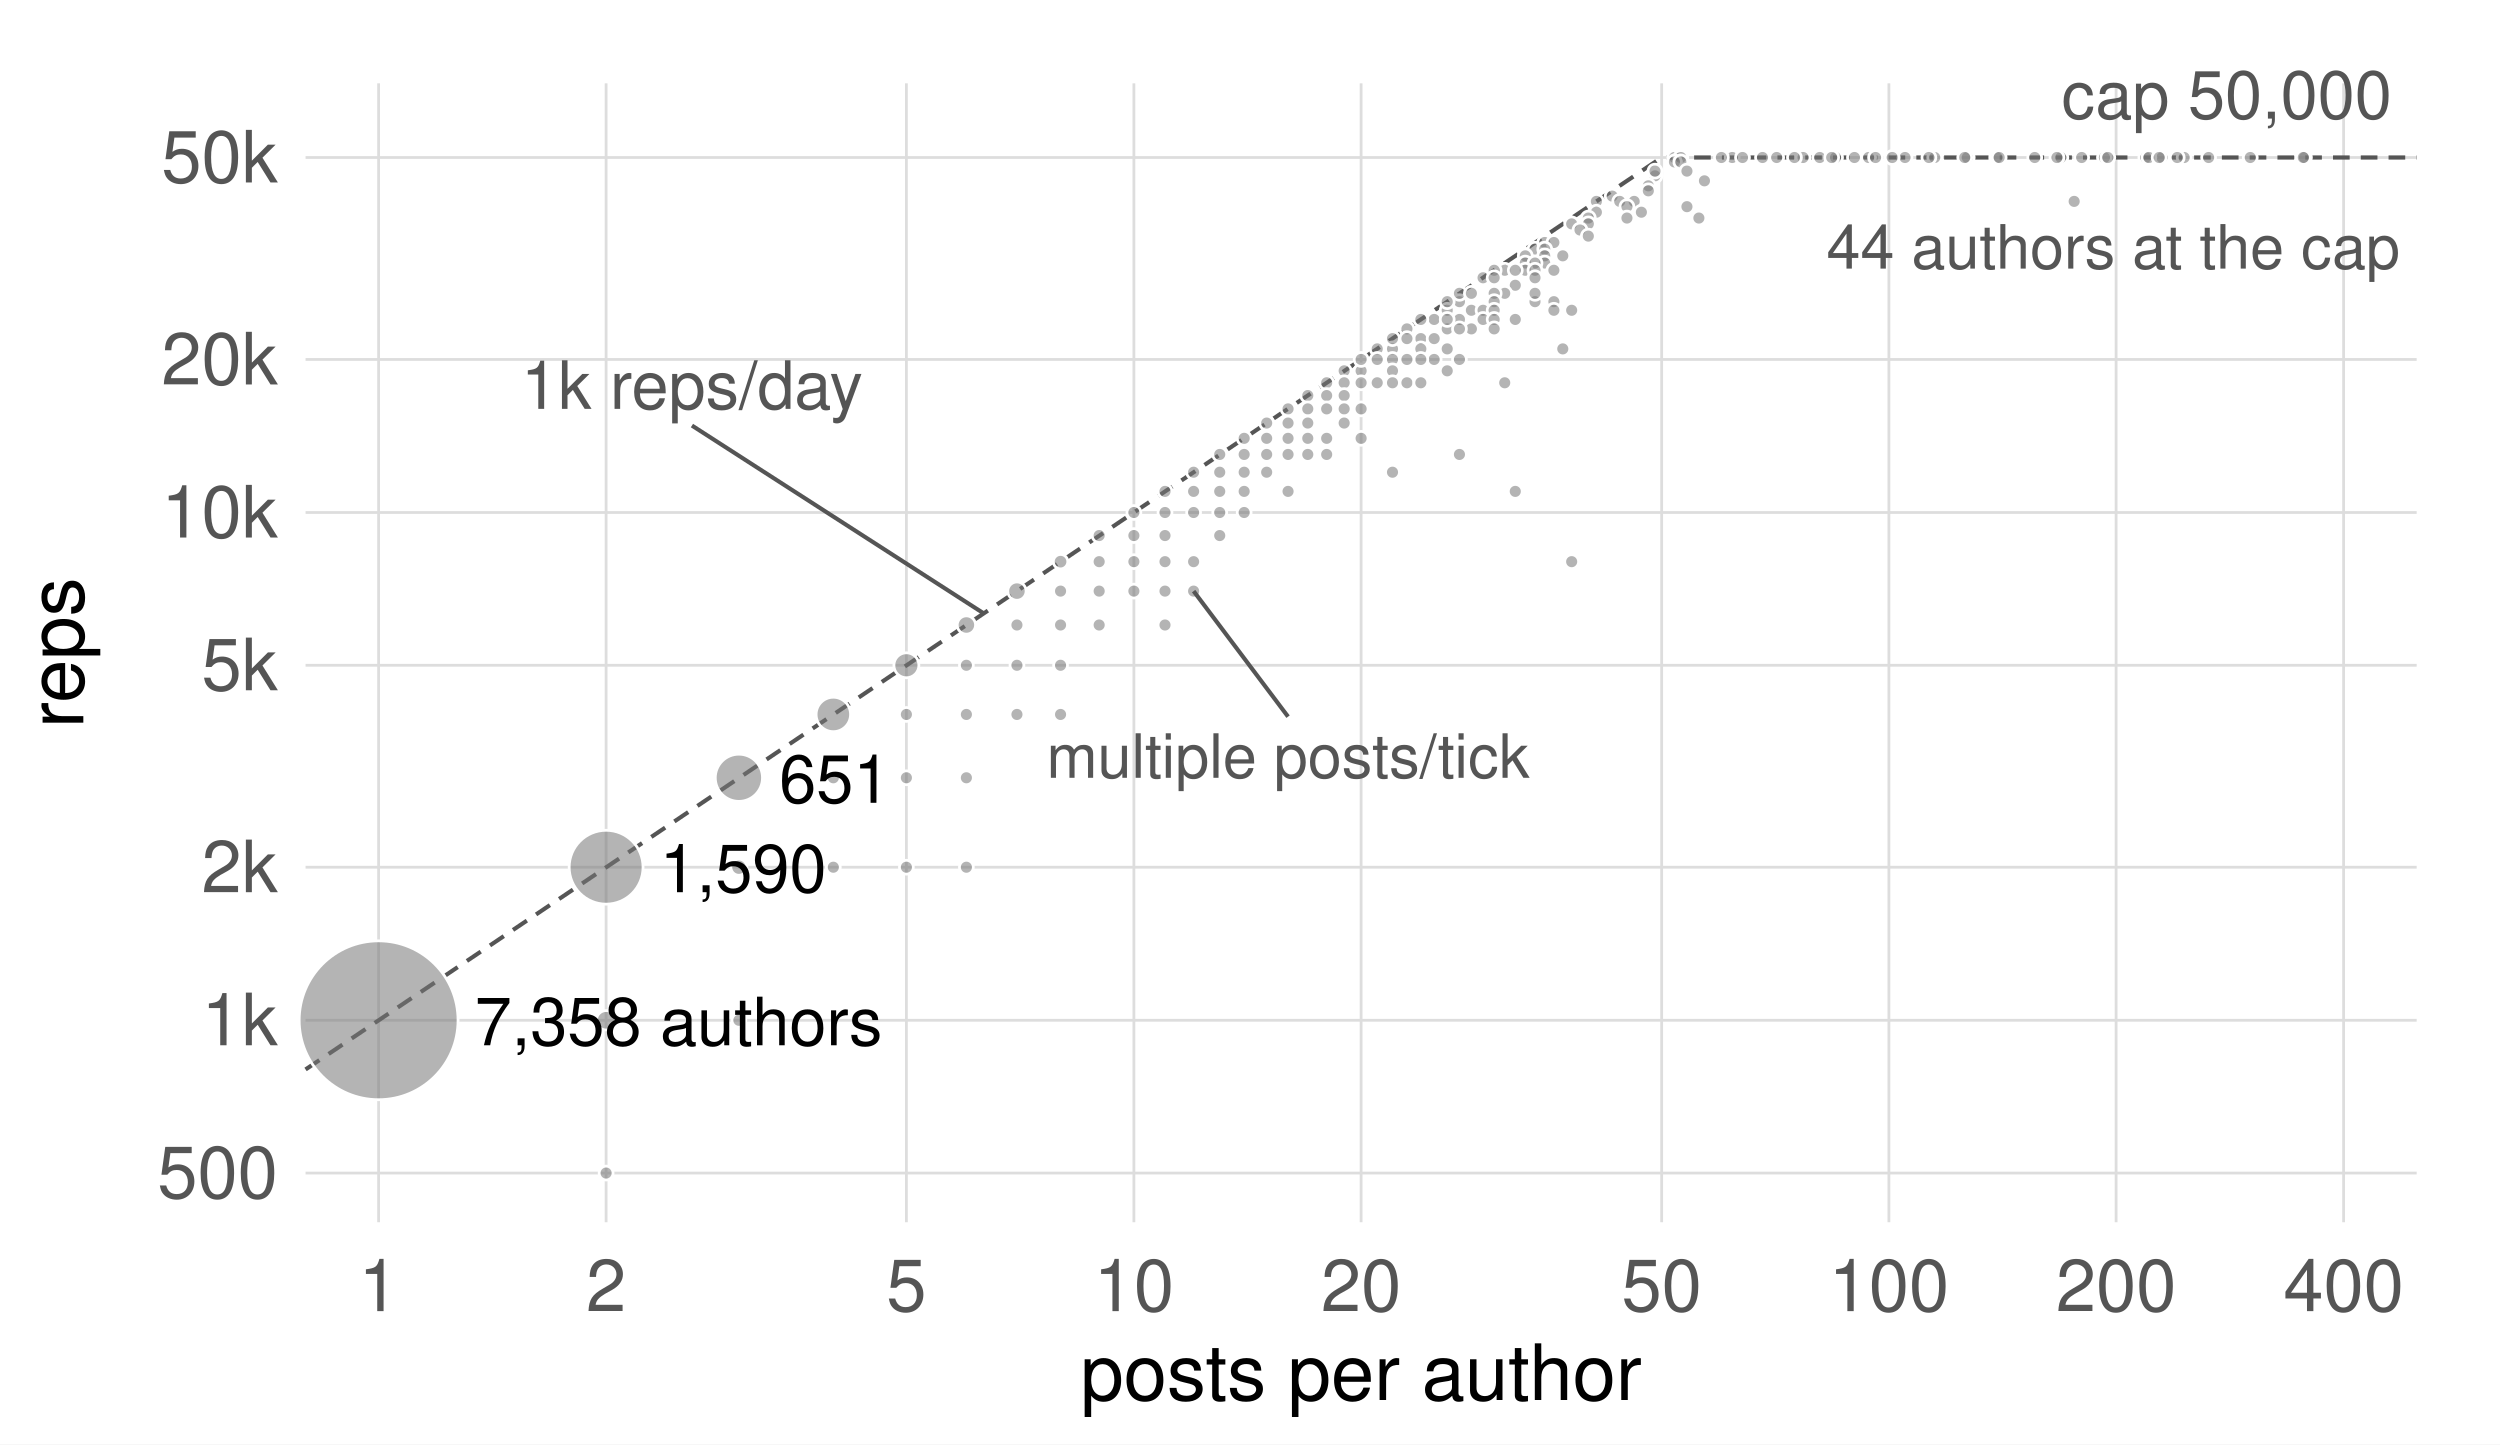
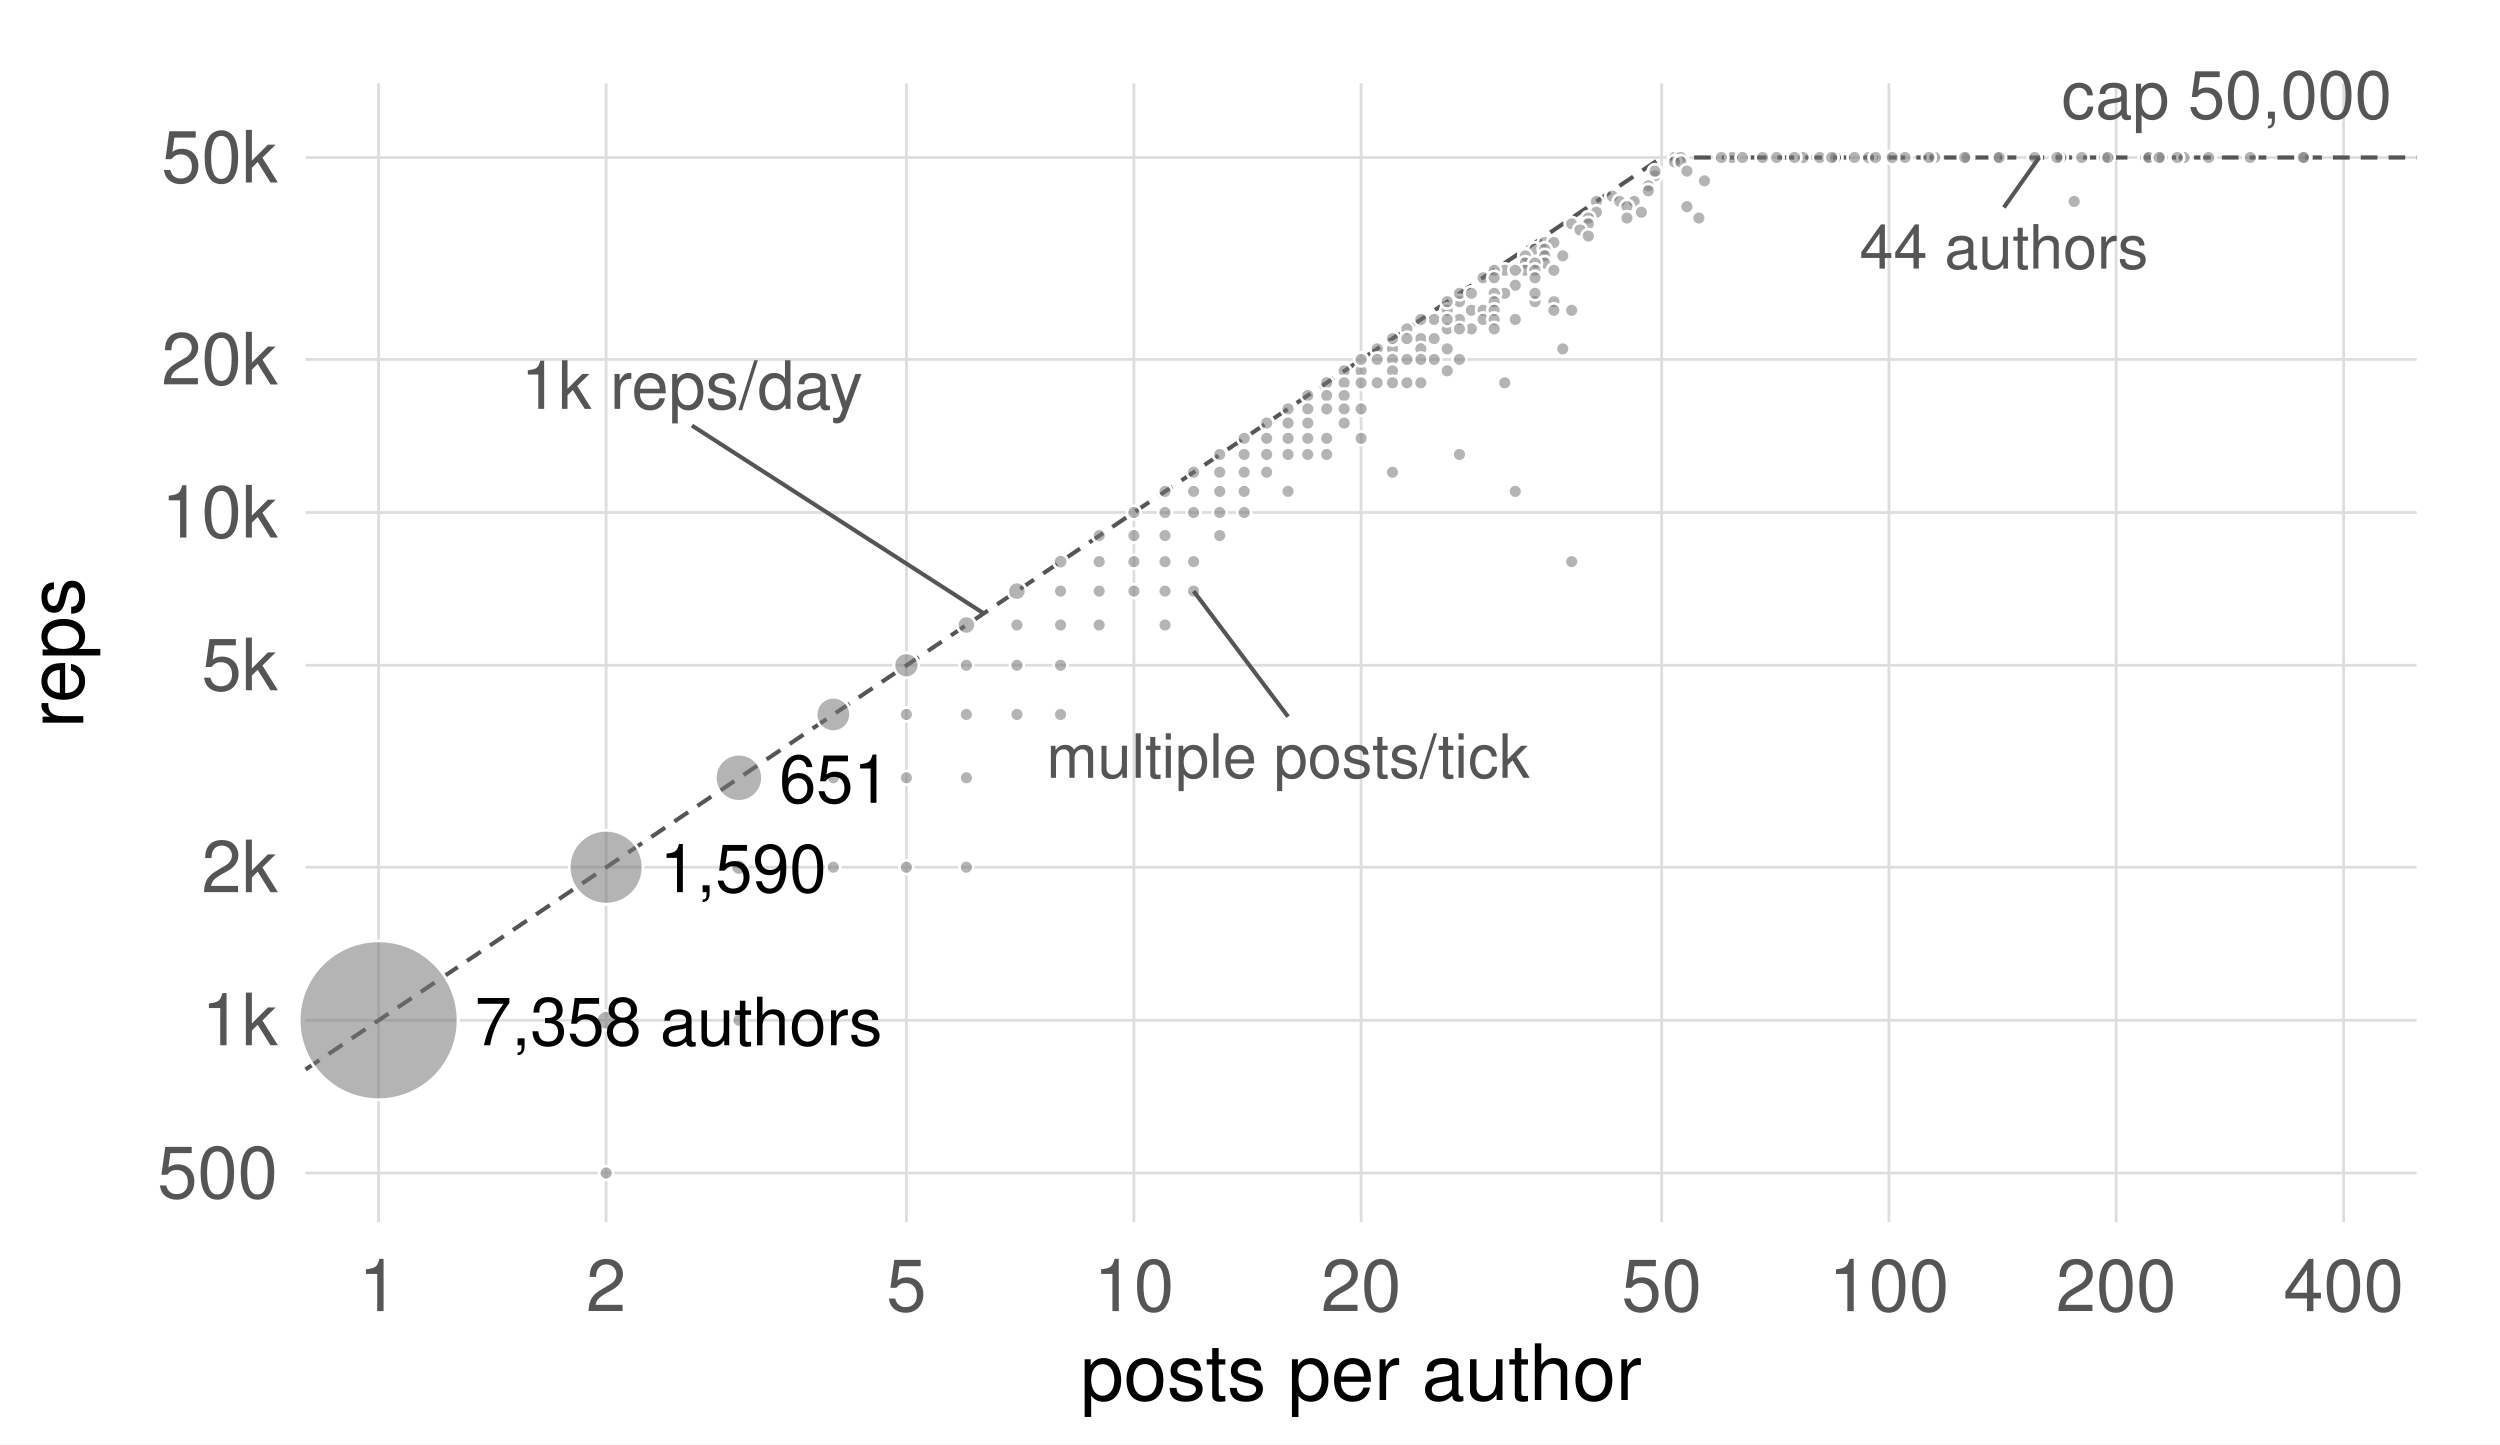
<svg xmlns="http://www.w3.org/2000/svg" width="900" height="520" viewBox="0 0 900 520">
  <rect width="900" height="520" fill="#ffffff" />
  <line x1="110" x2="870" y1="422.3" y2="422.3" stroke="#dddddd" />
  <text x="100.0" y="431.3" font-family="Helvetica, Arial, sans-serif" font-size="26" text-anchor="end" fill="#555555">500</text>
  <line x1="110" x2="870" y1="367.3" y2="367.3" stroke="#dddddd" />
  <text x="100.0" y="376.3" font-family="Helvetica, Arial, sans-serif" font-size="26" text-anchor="end" fill="#555555">1k</text>
  <line x1="110" x2="870" y1="312.2" y2="312.2" stroke="#dddddd" />
  <text x="100.0" y="321.2" font-family="Helvetica, Arial, sans-serif" font-size="26" text-anchor="end" fill="#555555">2k</text>
  <line x1="110" x2="870" y1="239.5" y2="239.5" stroke="#dddddd" />
  <text x="100.0" y="248.5" font-family="Helvetica, Arial, sans-serif" font-size="26" text-anchor="end" fill="#555555">5k</text>
  <line x1="110" x2="870" y1="184.5" y2="184.5" stroke="#dddddd" />
  <text x="100.0" y="193.5" font-family="Helvetica, Arial, sans-serif" font-size="26" text-anchor="end" fill="#555555">10k</text>
  <line x1="110" x2="870" y1="129.4" y2="129.4" stroke="#dddddd" />
  <text x="100.0" y="138.4" font-family="Helvetica, Arial, sans-serif" font-size="26" text-anchor="end" fill="#555555">20k</text>
  <line x1="110" x2="870" y1="56.7" y2="56.7" stroke="#dddddd" />
  <text x="100.0" y="65.7" font-family="Helvetica, Arial, sans-serif" font-size="26" text-anchor="end" fill="#555555">50k</text>
  <line y1="30" y2="440" x1="136.3" x2="136.3" stroke="#dddddd" />
  <text x="136.3" y="472.0" font-family="Helvetica, Arial, sans-serif" font-size="26" text-anchor="middle" fill="#555555">1</text>
  <line y1="30" y2="440" x1="218.2" x2="218.2" stroke="#dddddd" />
  <text x="218.2" y="472.0" font-family="Helvetica, Arial, sans-serif" font-size="26" text-anchor="middle" fill="#555555">2</text>
  <line y1="30" y2="440" x1="326.3" x2="326.3" stroke="#dddddd" />
  <text x="326.3" y="472.0" font-family="Helvetica, Arial, sans-serif" font-size="26" text-anchor="middle" fill="#555555">5</text>
  <line y1="30" y2="440" x1="408.2" x2="408.2" stroke="#dddddd" />
  <text x="408.2" y="472.0" font-family="Helvetica, Arial, sans-serif" font-size="26" text-anchor="middle" fill="#555555">10</text>
  <line y1="30" y2="440" x1="490.0" x2="490.0" stroke="#dddddd" />
  <text x="490.0" y="472.0" font-family="Helvetica, Arial, sans-serif" font-size="26" text-anchor="middle" fill="#555555">20</text>
  <line y1="30" y2="440" x1="598.2" x2="598.2" stroke="#dddddd" />
  <text x="598.2" y="472.0" font-family="Helvetica, Arial, sans-serif" font-size="26" text-anchor="middle" fill="#555555">50</text>
  <line y1="30" y2="440" x1="680.0" x2="680.0" stroke="#dddddd" />
  <text x="680.0" y="472.0" font-family="Helvetica, Arial, sans-serif" font-size="26" text-anchor="middle" fill="#555555">100</text>
  <line y1="30" y2="440" x1="761.8" x2="761.8" stroke="#dddddd" />
  <text x="761.8" y="472.0" font-family="Helvetica, Arial, sans-serif" font-size="26" text-anchor="middle" fill="#555555">200</text>
  <line y1="30" y2="440" x1="843.7" x2="843.7" stroke="#dddddd" />
  <text x="843.7" y="472.0" font-family="Helvetica, Arial, sans-serif" font-size="26" text-anchor="middle" fill="#555555">400</text>
  <text x="490.0" y="504.0" font-family="Helvetica, Arial, sans-serif" font-size="28" text-anchor="middle" fill="#000000">posts per author</text>
  <text x="30.0" y="235.0" font-family="Helvetica, Arial, sans-serif" font-size="28" text-anchor="middle" fill="#000000" transform="rotate(-90 30 235.0)">reps</text>
  <polyline fill="none" stroke="#555555" stroke-width="1.5" stroke-dasharray="6 4" points="110.0,385.0 598.2,56.7 870.0,56.7" />
  <text x="249.1" y="147.2" font-family="Helvetica, Arial, sans-serif" font-size="24" text-anchor="middle" fill="#555555">1k reps/day</text>
  <text x="801.6" y="42.7" font-family="Helvetica, Arial, sans-serif" font-size="24" text-anchor="middle" fill="#555555">cap 50,000</text>
  <circle cx="136.3" cy="367.3" r="28.6" fill="#777777" fill-opacity="0.55" stroke="#ffffff" stroke-width="1" />
  <circle cx="218.2" cy="312.2" r="13.3" fill="#777777" fill-opacity="0.55" stroke="#ffffff" stroke-width="1" />
  <circle cx="266.0" cy="280.0" r="8.5" fill="#777777" fill-opacity="0.55" stroke="#ffffff" stroke-width="1" />
  <circle cx="300.0" cy="257.2" r="6.2" fill="#777777" fill-opacity="0.55" stroke="#ffffff" stroke-width="1" />
  <circle cx="326.3" cy="239.5" r="4.5" fill="#777777" fill-opacity="0.55" stroke="#ffffff" stroke-width="1" />
  <circle cx="218.2" cy="367.3" r="3.5" fill="#777777" fill-opacity="0.55" stroke="#ffffff" stroke-width="1" />
  <circle cx="366.1" cy="212.8" r="3.3" fill="#777777" fill-opacity="0.55" stroke="#ffffff" stroke-width="1" />
  <circle cx="347.9" cy="225.0" r="3.3" fill="#777777" fill-opacity="0.55" stroke="#ffffff" stroke-width="1" />
  <circle cx="266.0" cy="312.2" r="2.9" fill="#777777" fill-opacity="0.55" stroke="#ffffff" stroke-width="1" />
  <circle cx="381.8" cy="202.2" r="2.6" fill="#777777" fill-opacity="0.55" stroke="#ffffff" stroke-width="1" />
  <circle cx="395.7" cy="192.8" r="2.5" fill="#777777" fill-opacity="0.55" stroke="#ffffff" stroke-width="1" />
  <circle cx="347.9" cy="239.5" r="2.5" fill="#777777" fill-opacity="0.55" stroke="#ffffff" stroke-width="1" />
  <circle cx="300.0" cy="280.0" r="2.5" fill="#777777" fill-opacity="0.55" stroke="#ffffff" stroke-width="1" />
  <circle cx="326.3" cy="257.2" r="2.5" fill="#777777" fill-opacity="0.55" stroke="#ffffff" stroke-width="1" />
  <circle cx="419.4" cy="176.9" r="2.5" fill="#777777" fill-opacity="0.55" stroke="#ffffff" stroke-width="1" />
  <circle cx="408.2" cy="184.5" r="2.5" fill="#777777" fill-opacity="0.55" stroke="#ffffff" stroke-width="1" />
  <circle cx="366.1" cy="225.0" r="2.5" fill="#777777" fill-opacity="0.55" stroke="#ffffff" stroke-width="1" />
  <circle cx="381.8" cy="212.8" r="2.5" fill="#777777" fill-opacity="0.55" stroke="#ffffff" stroke-width="1" />
  <circle cx="395.7" cy="202.2" r="2.5" fill="#777777" fill-opacity="0.55" stroke="#ffffff" stroke-width="1" />
  <circle cx="447.9" cy="157.8" r="2.5" fill="#777777" fill-opacity="0.55" stroke="#ffffff" stroke-width="1" />
  <circle cx="439.1" cy="163.6" r="2.5" fill="#777777" fill-opacity="0.55" stroke="#ffffff" stroke-width="1" />
  <circle cx="429.7" cy="170.0" r="2.5" fill="#777777" fill-opacity="0.55" stroke="#ffffff" stroke-width="1" />
  <circle cx="408.2" cy="192.8" r="2.5" fill="#777777" fill-opacity="0.55" stroke="#ffffff" stroke-width="1" />
  <circle cx="463.7" cy="147.2" r="2.5" fill="#777777" fill-opacity="0.55" stroke="#ffffff" stroke-width="1" />
  <circle cx="456.0" cy="152.3" r="2.5" fill="#777777" fill-opacity="0.55" stroke="#ffffff" stroke-width="1" />
  <circle cx="470.8" cy="142.4" r="2.5" fill="#777777" fill-opacity="0.55" stroke="#ffffff" stroke-width="1" />
  <circle cx="483.9" cy="133.5" r="2.5" fill="#777777" fill-opacity="0.55" stroke="#ffffff" stroke-width="1" />
  <circle cx="456.0" cy="157.8" r="2.5" fill="#777777" fill-opacity="0.55" stroke="#ffffff" stroke-width="1" />
  <circle cx="447.9" cy="163.6" r="2.5" fill="#777777" fill-opacity="0.55" stroke="#ffffff" stroke-width="1" />
  <circle cx="429.7" cy="176.9" r="2.5" fill="#777777" fill-opacity="0.55" stroke="#ffffff" stroke-width="1" />
  <circle cx="419.4" cy="184.5" r="2.5" fill="#777777" fill-opacity="0.55" stroke="#ffffff" stroke-width="1" />
  <circle cx="381.8" cy="225.0" r="2.5" fill="#777777" fill-opacity="0.55" stroke="#ffffff" stroke-width="1" />
  <circle cx="347.9" cy="257.2" r="2.5" fill="#777777" fill-opacity="0.55" stroke="#ffffff" stroke-width="1" />
  <circle cx="300.0" cy="312.2" r="2.5" fill="#777777" fill-opacity="0.55" stroke="#ffffff" stroke-width="1" />
  <circle cx="463.7" cy="152.3" r="2.5" fill="#777777" fill-opacity="0.55" stroke="#ffffff" stroke-width="1" />
  <circle cx="447.9" cy="170.0" r="2.5" fill="#777777" fill-opacity="0.55" stroke="#ffffff" stroke-width="1" />
  <circle cx="408.2" cy="202.2" r="2.5" fill="#777777" fill-opacity="0.55" stroke="#ffffff" stroke-width="1" />
  <circle cx="326.3" cy="280.0" r="2.5" fill="#777777" fill-opacity="0.55" stroke="#ffffff" stroke-width="1" />
  <circle cx="495.8" cy="125.6" r="2.5" fill="#777777" fill-opacity="0.55" stroke="#ffffff" stroke-width="1" />
  <circle cx="470.8" cy="147.2" r="2.5" fill="#777777" fill-opacity="0.55" stroke="#ffffff" stroke-width="1" />
  <circle cx="439.1" cy="176.9" r="2.5" fill="#777777" fill-opacity="0.55" stroke="#ffffff" stroke-width="1" />
  <circle cx="366.1" cy="239.5" r="2.5" fill="#777777" fill-opacity="0.55" stroke="#ffffff" stroke-width="1" />
  <circle cx="521.0" cy="111.7" r="2.5" fill="#777777" fill-opacity="0.55" stroke="#ffffff" stroke-width="1" />
  <circle cx="490.0" cy="133.5" r="2.5" fill="#777777" fill-opacity="0.55" stroke="#ffffff" stroke-width="1" />
  <circle cx="477.6" cy="137.8" r="2.5" fill="#777777" fill-opacity="0.55" stroke="#ffffff" stroke-width="1" />
  <circle cx="439.1" cy="170.0" r="2.5" fill="#777777" fill-opacity="0.55" stroke="#ffffff" stroke-width="1" />
  <circle cx="429.7" cy="184.5" r="2.5" fill="#777777" fill-opacity="0.55" stroke="#ffffff" stroke-width="1" />
  <circle cx="516.3" cy="115.0" r="2.5" fill="#777777" fill-opacity="0.55" stroke="#ffffff" stroke-width="1" />
  <circle cx="490.0" cy="129.4" r="2.5" fill="#777777" fill-opacity="0.55" stroke="#ffffff" stroke-width="1" />
  <circle cx="477.6" cy="142.4" r="2.5" fill="#777777" fill-opacity="0.55" stroke="#ffffff" stroke-width="1" />
  <circle cx="456.0" cy="163.6" r="2.5" fill="#777777" fill-opacity="0.55" stroke="#ffffff" stroke-width="1" />
  <circle cx="447.9" cy="176.9" r="2.5" fill="#777777" fill-opacity="0.55" stroke="#ffffff" stroke-width="1" />
  <circle cx="419.4" cy="192.8" r="2.5" fill="#777777" fill-opacity="0.55" stroke="#ffffff" stroke-width="1" />
  <circle cx="395.7" cy="212.8" r="2.5" fill="#777777" fill-opacity="0.55" stroke="#ffffff" stroke-width="1" />
  <circle cx="649.1" cy="56.7" r="2.5" fill="#777777" fill-opacity="0.55" stroke="#ffffff" stroke-width="1" />
  <circle cx="552.6" cy="89.7" r="2.5" fill="#777777" fill-opacity="0.55" stroke="#ffffff" stroke-width="1" />
  <circle cx="541.7" cy="97.3" r="2.5" fill="#777777" fill-opacity="0.55" stroke="#ffffff" stroke-width="1" />
  <circle cx="533.9" cy="100.0" r="2.5" fill="#777777" fill-opacity="0.55" stroke="#ffffff" stroke-width="1" />
  <circle cx="525.4" cy="108.6" r="2.5" fill="#777777" fill-opacity="0.55" stroke="#ffffff" stroke-width="1" />
  <circle cx="521.0" cy="108.6" r="2.5" fill="#777777" fill-opacity="0.55" stroke="#ffffff" stroke-width="1" />
  <circle cx="529.7" cy="111.7" r="2.5" fill="#777777" fill-opacity="0.55" stroke="#ffffff" stroke-width="1" />
  <circle cx="525.4" cy="115.0" r="2.5" fill="#777777" fill-opacity="0.55" stroke="#ffffff" stroke-width="1" />
  <circle cx="506.5" cy="118.4" r="2.5" fill="#777777" fill-opacity="0.55" stroke="#ffffff" stroke-width="1" />
  <circle cx="511.5" cy="121.9" r="2.5" fill="#777777" fill-opacity="0.55" stroke="#ffffff" stroke-width="1" />
  <circle cx="511.5" cy="125.6" r="2.5" fill="#777777" fill-opacity="0.55" stroke="#ffffff" stroke-width="1" />
  <circle cx="501.3" cy="125.6" r="2.5" fill="#777777" fill-opacity="0.55" stroke="#ffffff" stroke-width="1" />
  <circle cx="501.3" cy="129.4" r="2.5" fill="#777777" fill-opacity="0.55" stroke="#ffffff" stroke-width="1" />
  <circle cx="483.9" cy="137.8" r="2.5" fill="#777777" fill-opacity="0.55" stroke="#ffffff" stroke-width="1" />
  <circle cx="483.9" cy="142.4" r="2.5" fill="#777777" fill-opacity="0.55" stroke="#ffffff" stroke-width="1" />
  <circle cx="477.6" cy="147.2" r="2.5" fill="#777777" fill-opacity="0.55" stroke="#ffffff" stroke-width="1" />
  <circle cx="470.8" cy="152.3" r="2.5" fill="#777777" fill-opacity="0.55" stroke="#ffffff" stroke-width="1" />
  <circle cx="470.8" cy="157.8" r="2.5" fill="#777777" fill-opacity="0.55" stroke="#ffffff" stroke-width="1" />
  <circle cx="456.0" cy="170.0" r="2.5" fill="#777777" fill-opacity="0.55" stroke="#ffffff" stroke-width="1" />
  <circle cx="447.9" cy="184.5" r="2.5" fill="#777777" fill-opacity="0.55" stroke="#ffffff" stroke-width="1" />
  <circle cx="266.0" cy="367.3" r="2.5" fill="#777777" fill-opacity="0.55" stroke="#ffffff" stroke-width="1" />
  <circle cx="623.6" cy="56.7" r="2.5" fill="#777777" fill-opacity="0.55" stroke="#ffffff" stroke-width="1" />
  <circle cx="660.8" cy="56.7" r="2.5" fill="#777777" fill-opacity="0.55" stroke="#ffffff" stroke-width="1" />
  <circle cx="667.6" cy="56.7" r="2.5" fill="#777777" fill-opacity="0.55" stroke="#ffffff" stroke-width="1" />
  <circle cx="595.8" cy="63.3" r="2.5" fill="#777777" fill-opacity="0.55" stroke="#ffffff" stroke-width="1" />
  <circle cx="565.8" cy="80.6" r="2.5" fill="#777777" fill-opacity="0.55" stroke="#ffffff" stroke-width="1" />
  <circle cx="545.5" cy="102.7" r="2.5" fill="#777777" fill-opacity="0.55" stroke="#ffffff" stroke-width="1" />
  <circle cx="525.4" cy="105.6" r="2.5" fill="#777777" fill-opacity="0.55" stroke="#ffffff" stroke-width="1" />
  <circle cx="552.6" cy="108.6" r="2.5" fill="#777777" fill-opacity="0.55" stroke="#ffffff" stroke-width="1" />
  <circle cx="533.9" cy="111.7" r="2.5" fill="#777777" fill-opacity="0.55" stroke="#ffffff" stroke-width="1" />
  <circle cx="521.0" cy="118.4" r="2.5" fill="#777777" fill-opacity="0.55" stroke="#ffffff" stroke-width="1" />
  <circle cx="529.7" cy="118.4" r="2.5" fill="#777777" fill-opacity="0.55" stroke="#ffffff" stroke-width="1" />
  <circle cx="516.3" cy="121.9" r="2.5" fill="#777777" fill-opacity="0.55" stroke="#ffffff" stroke-width="1" />
  <circle cx="495.8" cy="129.4" r="2.5" fill="#777777" fill-opacity="0.55" stroke="#ffffff" stroke-width="1" />
  <circle cx="463.7" cy="157.8" r="2.5" fill="#777777" fill-opacity="0.55" stroke="#ffffff" stroke-width="1" />
  <circle cx="439.1" cy="184.5" r="2.5" fill="#777777" fill-opacity="0.55" stroke="#ffffff" stroke-width="1" />
  <circle cx="429.7" cy="202.2" r="2.5" fill="#777777" fill-opacity="0.55" stroke="#ffffff" stroke-width="1" />
  <circle cx="419.4" cy="202.2" r="2.5" fill="#777777" fill-opacity="0.55" stroke="#ffffff" stroke-width="1" />
  <circle cx="429.7" cy="212.8" r="2.5" fill="#777777" fill-opacity="0.55" stroke="#ffffff" stroke-width="1" />
  <circle cx="419.4" cy="225.0" r="2.5" fill="#777777" fill-opacity="0.55" stroke="#ffffff" stroke-width="1" />
  <circle cx="381.8" cy="239.5" r="2.5" fill="#777777" fill-opacity="0.55" stroke="#ffffff" stroke-width="1" />
  <circle cx="366.1" cy="257.2" r="2.5" fill="#777777" fill-opacity="0.55" stroke="#ffffff" stroke-width="1" />
  <circle cx="347.9" cy="280.0" r="2.5" fill="#777777" fill-opacity="0.55" stroke="#ffffff" stroke-width="1" />
  <circle cx="778.3" cy="56.7" r="2.5" fill="#777777" fill-opacity="0.55" stroke="#ffffff" stroke-width="1" />
  <circle cx="602.8" cy="56.7" r="2.5" fill="#777777" fill-opacity="0.55" stroke="#ffffff" stroke-width="1" />
  <circle cx="639.6" cy="56.7" r="2.5" fill="#777777" fill-opacity="0.55" stroke="#ffffff" stroke-width="1" />
  <circle cx="810.1" cy="56.7" r="2.5" fill="#777777" fill-opacity="0.55" stroke="#ffffff" stroke-width="1" />
  <circle cx="708.2" cy="56.7" r="2.5" fill="#777777" fill-opacity="0.55" stroke="#ffffff" stroke-width="1" />
  <circle cx="772.5" cy="56.7" r="2.5" fill="#777777" fill-opacity="0.55" stroke="#ffffff" stroke-width="1" />
  <circle cx="696.5" cy="56.7" r="2.5" fill="#777777" fill-opacity="0.55" stroke="#ffffff" stroke-width="1" />
  <circle cx="672.7" cy="56.7" r="2.5" fill="#777777" fill-opacity="0.55" stroke="#ffffff" stroke-width="1" />
  <circle cx="829.6" cy="56.7" r="2.5" fill="#777777" fill-opacity="0.55" stroke="#ffffff" stroke-width="1" />
  <circle cx="757.6" cy="56.7" r="2.5" fill="#777777" fill-opacity="0.55" stroke="#ffffff" stroke-width="1" />
  <circle cx="627.3" cy="56.7" r="2.5" fill="#777777" fill-opacity="0.55" stroke="#ffffff" stroke-width="1" />
  <circle cx="786.3" cy="56.7" r="2.5" fill="#777777" fill-opacity="0.55" stroke="#ffffff" stroke-width="1" />
  <circle cx="655.1" cy="56.7" r="2.5" fill="#777777" fill-opacity="0.55" stroke="#ffffff" stroke-width="1" />
  <circle cx="619.7" cy="56.7" r="2.5" fill="#777777" fill-opacity="0.55" stroke="#ffffff" stroke-width="1" />
  <circle cx="718.9" cy="56.7" r="2.5" fill="#777777" fill-opacity="0.55" stroke="#ffffff" stroke-width="1" />
  <circle cx="829.2" cy="56.7" r="2.5" fill="#777777" fill-opacity="0.55" stroke="#ffffff" stroke-width="1" />
  <circle cx="634.5" cy="56.7" r="2.5" fill="#777777" fill-opacity="0.55" stroke="#ffffff" stroke-width="1" />
  <circle cx="783.8" cy="56.7" r="2.5" fill="#777777" fill-opacity="0.55" stroke="#ffffff" stroke-width="1" />
  <circle cx="773.6" cy="56.7" r="2.5" fill="#777777" fill-opacity="0.55" stroke="#ffffff" stroke-width="1" />
  <circle cx="694.4" cy="56.7" r="2.5" fill="#777777" fill-opacity="0.55" stroke="#ffffff" stroke-width="1" />
  <circle cx="646.0" cy="56.7" r="2.5" fill="#777777" fill-opacity="0.55" stroke="#ffffff" stroke-width="1" />
  <circle cx="685.8" cy="56.7" r="2.5" fill="#777777" fill-opacity="0.55" stroke="#ffffff" stroke-width="1" />
  <circle cx="719.7" cy="56.7" r="2.5" fill="#777777" fill-opacity="0.55" stroke="#ffffff" stroke-width="1" />
  <circle cx="749.4" cy="56.7" r="2.5" fill="#777777" fill-opacity="0.55" stroke="#ffffff" stroke-width="1" />
  <circle cx="795.1" cy="56.7" r="2.5" fill="#777777" fill-opacity="0.55" stroke="#ffffff" stroke-width="1" />
  <circle cx="675.2" cy="56.7" r="2.5" fill="#777777" fill-opacity="0.55" stroke="#ffffff" stroke-width="1" />
  <circle cx="707.3" cy="56.7" r="2.5" fill="#777777" fill-opacity="0.55" stroke="#ffffff" stroke-width="1" />
  <circle cx="732.5" cy="56.7" r="2.5" fill="#777777" fill-opacity="0.55" stroke="#ffffff" stroke-width="1" />
  <circle cx="777.3" cy="56.7" r="2.5" fill="#777777" fill-opacity="0.55" stroke="#ffffff" stroke-width="1" />
  <circle cx="741.9" cy="56.7" r="2.5" fill="#777777" fill-opacity="0.55" stroke="#ffffff" stroke-width="1" />
  <circle cx="659.4" cy="56.7" r="2.5" fill="#777777" fill-opacity="0.55" stroke="#ffffff" stroke-width="1" />
  <circle cx="740.5" cy="56.7" r="2.5" fill="#777777" fill-opacity="0.55" stroke="#ffffff" stroke-width="1" />
  <circle cx="681.2" cy="56.7" r="2.5" fill="#777777" fill-opacity="0.55" stroke="#ffffff" stroke-width="1" />
  <circle cx="758.8" cy="56.7" r="2.5" fill="#777777" fill-opacity="0.55" stroke="#ffffff" stroke-width="1" />
  <circle cx="605.1" cy="56.7" r="2.5" fill="#777777" fill-opacity="0.55" stroke="#ffffff" stroke-width="1" />
  <circle cx="602.8" cy="58.3" r="2.5" fill="#777777" fill-opacity="0.55" stroke="#ffffff" stroke-width="1" />
  <circle cx="605.1" cy="58.3" r="2.5" fill="#777777" fill-opacity="0.55" stroke="#ffffff" stroke-width="1" />
  <circle cx="595.8" cy="61.6" r="2.5" fill="#777777" fill-opacity="0.55" stroke="#ffffff" stroke-width="1" />
  <circle cx="607.3" cy="61.6" r="2.5" fill="#777777" fill-opacity="0.55" stroke="#ffffff" stroke-width="1" />
  <circle cx="613.6" cy="65.1" r="2.5" fill="#777777" fill-opacity="0.55" stroke="#ffffff" stroke-width="1" />
  <circle cx="593.4" cy="66.9" r="2.5" fill="#777777" fill-opacity="0.55" stroke="#ffffff" stroke-width="1" />
  <circle cx="593.4" cy="68.7" r="2.5" fill="#777777" fill-opacity="0.55" stroke="#ffffff" stroke-width="1" />
  <circle cx="580.4" cy="70.6" r="2.5" fill="#777777" fill-opacity="0.55" stroke="#ffffff" stroke-width="1" />
  <circle cx="583.1" cy="72.5" r="2.5" fill="#777777" fill-opacity="0.55" stroke="#ffffff" stroke-width="1" />
  <circle cx="746.7" cy="72.5" r="2.5" fill="#777777" fill-opacity="0.55" stroke="#ffffff" stroke-width="1" />
  <circle cx="588.3" cy="72.5" r="2.5" fill="#777777" fill-opacity="0.55" stroke="#ffffff" stroke-width="1" />
  <circle cx="574.7" cy="72.5" r="2.5" fill="#777777" fill-opacity="0.55" stroke="#ffffff" stroke-width="1" />
  <circle cx="585.7" cy="74.4" r="2.5" fill="#777777" fill-opacity="0.55" stroke="#ffffff" stroke-width="1" />
  <circle cx="607.3" cy="74.4" r="2.5" fill="#777777" fill-opacity="0.55" stroke="#ffffff" stroke-width="1" />
  <circle cx="590.9" cy="76.4" r="2.5" fill="#777777" fill-opacity="0.55" stroke="#ffffff" stroke-width="1" />
  <circle cx="574.7" cy="76.4" r="2.5" fill="#777777" fill-opacity="0.55" stroke="#ffffff" stroke-width="1" />
  <circle cx="571.8" cy="78.5" r="2.5" fill="#777777" fill-opacity="0.55" stroke="#ffffff" stroke-width="1" />
  <circle cx="611.6" cy="78.5" r="2.5" fill="#777777" fill-opacity="0.55" stroke="#ffffff" stroke-width="1" />
  <circle cx="585.7" cy="78.5" r="2.5" fill="#777777" fill-opacity="0.55" stroke="#ffffff" stroke-width="1" />
  <circle cx="571.8" cy="80.6" r="2.5" fill="#777777" fill-opacity="0.55" stroke="#ffffff" stroke-width="1" />
  <circle cx="568.8" cy="82.8" r="2.5" fill="#777777" fill-opacity="0.55" stroke="#ffffff" stroke-width="1" />
  <circle cx="571.8" cy="85.0" r="2.5" fill="#777777" fill-opacity="0.55" stroke="#ffffff" stroke-width="1" />
  <circle cx="556.1" cy="87.3" r="2.5" fill="#777777" fill-opacity="0.55" stroke="#ffffff" stroke-width="1" />
  <circle cx="559.4" cy="87.3" r="2.5" fill="#777777" fill-opacity="0.55" stroke="#ffffff" stroke-width="1" />
  <circle cx="556.1" cy="89.7" r="2.5" fill="#777777" fill-opacity="0.55" stroke="#ffffff" stroke-width="1" />
  <circle cx="556.1" cy="92.1" r="2.5" fill="#777777" fill-opacity="0.55" stroke="#ffffff" stroke-width="1" />
  <circle cx="549.1" cy="92.1" r="2.5" fill="#777777" fill-opacity="0.55" stroke="#ffffff" stroke-width="1" />
  <circle cx="562.6" cy="92.1" r="2.5" fill="#777777" fill-opacity="0.55" stroke="#ffffff" stroke-width="1" />
  <circle cx="549.1" cy="94.7" r="2.5" fill="#777777" fill-opacity="0.55" stroke="#ffffff" stroke-width="1" />
  <circle cx="556.1" cy="94.7" r="2.5" fill="#777777" fill-opacity="0.55" stroke="#ffffff" stroke-width="1" />
  <circle cx="552.6" cy="94.7" r="2.5" fill="#777777" fill-opacity="0.55" stroke="#ffffff" stroke-width="1" />
  <circle cx="549.1" cy="97.3" r="2.5" fill="#777777" fill-opacity="0.55" stroke="#ffffff" stroke-width="1" />
  <circle cx="552.6" cy="97.3" r="2.5" fill="#777777" fill-opacity="0.55" stroke="#ffffff" stroke-width="1" />
  <circle cx="559.4" cy="97.3" r="2.5" fill="#777777" fill-opacity="0.55" stroke="#ffffff" stroke-width="1" />
  <circle cx="537.9" cy="97.3" r="2.5" fill="#777777" fill-opacity="0.55" stroke="#ffffff" stroke-width="1" />
  <circle cx="545.5" cy="97.3" r="2.5" fill="#777777" fill-opacity="0.55" stroke="#ffffff" stroke-width="1" />
  <circle cx="537.9" cy="100.0" r="2.5" fill="#777777" fill-opacity="0.55" stroke="#ffffff" stroke-width="1" />
  <circle cx="552.6" cy="100.0" r="2.5" fill="#777777" fill-opacity="0.55" stroke="#ffffff" stroke-width="1" />
  <circle cx="529.7" cy="105.6" r="2.5" fill="#777777" fill-opacity="0.55" stroke="#ffffff" stroke-width="1" />
  <circle cx="541.7" cy="105.6" r="2.5" fill="#777777" fill-opacity="0.55" stroke="#ffffff" stroke-width="1" />
  <circle cx="537.9" cy="105.6" r="2.5" fill="#777777" fill-opacity="0.55" stroke="#ffffff" stroke-width="1" />
  <circle cx="552.6" cy="105.6" r="2.5" fill="#777777" fill-opacity="0.55" stroke="#ffffff" stroke-width="1" />
  <circle cx="559.4" cy="108.6" r="2.5" fill="#777777" fill-opacity="0.55" stroke="#ffffff" stroke-width="1" />
  <circle cx="537.9" cy="108.6" r="2.5" fill="#777777" fill-opacity="0.55" stroke="#ffffff" stroke-width="1" />
  <circle cx="565.8" cy="111.7" r="2.5" fill="#777777" fill-opacity="0.55" stroke="#ffffff" stroke-width="1" />
  <circle cx="537.9" cy="111.7" r="2.5" fill="#777777" fill-opacity="0.55" stroke="#ffffff" stroke-width="1" />
  <circle cx="559.4" cy="111.7" r="2.5" fill="#777777" fill-opacity="0.55" stroke="#ffffff" stroke-width="1" />
  <circle cx="511.5" cy="115.0" r="2.5" fill="#777777" fill-opacity="0.55" stroke="#ffffff" stroke-width="1" />
  <circle cx="521.0" cy="115.0" r="2.5" fill="#777777" fill-opacity="0.55" stroke="#ffffff" stroke-width="1" />
  <circle cx="533.9" cy="115.0" r="2.5" fill="#777777" fill-opacity="0.55" stroke="#ffffff" stroke-width="1" />
  <circle cx="545.5" cy="115.0" r="2.5" fill="#777777" fill-opacity="0.55" stroke="#ffffff" stroke-width="1" />
  <circle cx="537.9" cy="115.0" r="2.5" fill="#777777" fill-opacity="0.55" stroke="#ffffff" stroke-width="1" />
  <circle cx="537.9" cy="118.4" r="2.5" fill="#777777" fill-opacity="0.55" stroke="#ffffff" stroke-width="1" />
  <circle cx="525.4" cy="118.4" r="2.5" fill="#777777" fill-opacity="0.55" stroke="#ffffff" stroke-width="1" />
  <circle cx="506.5" cy="121.9" r="2.5" fill="#777777" fill-opacity="0.55" stroke="#ffffff" stroke-width="1" />
  <circle cx="501.3" cy="121.9" r="2.5" fill="#777777" fill-opacity="0.55" stroke="#ffffff" stroke-width="1" />
  <circle cx="521.0" cy="125.6" r="2.5" fill="#777777" fill-opacity="0.55" stroke="#ffffff" stroke-width="1" />
  <circle cx="562.6" cy="125.6" r="2.5" fill="#777777" fill-opacity="0.55" stroke="#ffffff" stroke-width="1" />
  <circle cx="516.3" cy="129.4" r="2.5" fill="#777777" fill-opacity="0.55" stroke="#ffffff" stroke-width="1" />
  <circle cx="511.5" cy="129.4" r="2.5" fill="#777777" fill-opacity="0.55" stroke="#ffffff" stroke-width="1" />
  <circle cx="506.5" cy="129.4" r="2.5" fill="#777777" fill-opacity="0.55" stroke="#ffffff" stroke-width="1" />
  <circle cx="525.4" cy="129.4" r="2.5" fill="#777777" fill-opacity="0.55" stroke="#ffffff" stroke-width="1" />
  <circle cx="521.0" cy="133.5" r="2.5" fill="#777777" fill-opacity="0.55" stroke="#ffffff" stroke-width="1" />
  <circle cx="501.3" cy="133.5" r="2.5" fill="#777777" fill-opacity="0.55" stroke="#ffffff" stroke-width="1" />
  <circle cx="541.7" cy="137.8" r="2.5" fill="#777777" fill-opacity="0.55" stroke="#ffffff" stroke-width="1" />
  <circle cx="490.0" cy="137.8" r="2.5" fill="#777777" fill-opacity="0.55" stroke="#ffffff" stroke-width="1" />
  <circle cx="495.8" cy="137.8" r="2.5" fill="#777777" fill-opacity="0.55" stroke="#ffffff" stroke-width="1" />
  <circle cx="501.3" cy="137.8" r="2.5" fill="#777777" fill-opacity="0.55" stroke="#ffffff" stroke-width="1" />
  <circle cx="506.5" cy="137.8" r="2.5" fill="#777777" fill-opacity="0.55" stroke="#ffffff" stroke-width="1" />
  <circle cx="511.5" cy="137.8" r="2.5" fill="#777777" fill-opacity="0.55" stroke="#ffffff" stroke-width="1" />
  <circle cx="490.0" cy="147.2" r="2.5" fill="#777777" fill-opacity="0.55" stroke="#ffffff" stroke-width="1" />
  <circle cx="483.9" cy="147.2" r="2.5" fill="#777777" fill-opacity="0.55" stroke="#ffffff" stroke-width="1" />
  <circle cx="483.9" cy="152.3" r="2.5" fill="#777777" fill-opacity="0.55" stroke="#ffffff" stroke-width="1" />
  <circle cx="477.6" cy="157.8" r="2.5" fill="#777777" fill-opacity="0.55" stroke="#ffffff" stroke-width="1" />
  <circle cx="490.0" cy="157.8" r="2.5" fill="#777777" fill-opacity="0.55" stroke="#ffffff" stroke-width="1" />
  <circle cx="463.7" cy="163.6" r="2.5" fill="#777777" fill-opacity="0.55" stroke="#ffffff" stroke-width="1" />
  <circle cx="525.4" cy="163.6" r="2.5" fill="#777777" fill-opacity="0.55" stroke="#ffffff" stroke-width="1" />
  <circle cx="477.6" cy="163.6" r="2.5" fill="#777777" fill-opacity="0.55" stroke="#ffffff" stroke-width="1" />
  <circle cx="470.8" cy="163.6" r="2.5" fill="#777777" fill-opacity="0.55" stroke="#ffffff" stroke-width="1" />
  <circle cx="501.3" cy="170.0" r="2.5" fill="#777777" fill-opacity="0.55" stroke="#ffffff" stroke-width="1" />
  <circle cx="463.7" cy="176.9" r="2.5" fill="#777777" fill-opacity="0.55" stroke="#ffffff" stroke-width="1" />
  <circle cx="545.5" cy="176.9" r="2.5" fill="#777777" fill-opacity="0.55" stroke="#ffffff" stroke-width="1" />
  <circle cx="439.1" cy="192.8" r="2.5" fill="#777777" fill-opacity="0.55" stroke="#ffffff" stroke-width="1" />
  <circle cx="565.8" cy="202.2" r="2.5" fill="#777777" fill-opacity="0.55" stroke="#ffffff" stroke-width="1" />
  <circle cx="419.4" cy="212.8" r="2.5" fill="#777777" fill-opacity="0.55" stroke="#ffffff" stroke-width="1" />
  <circle cx="408.2" cy="212.8" r="2.5" fill="#777777" fill-opacity="0.55" stroke="#ffffff" stroke-width="1" />
  <circle cx="395.7" cy="225.0" r="2.5" fill="#777777" fill-opacity="0.55" stroke="#ffffff" stroke-width="1" />
  <circle cx="381.8" cy="257.2" r="2.5" fill="#777777" fill-opacity="0.55" stroke="#ffffff" stroke-width="1" />
  <circle cx="326.3" cy="312.2" r="2.5" fill="#777777" fill-opacity="0.55" stroke="#ffffff" stroke-width="1" />
  <circle cx="347.9" cy="312.2" r="2.5" fill="#777777" fill-opacity="0.55" stroke="#ffffff" stroke-width="1" />
  <circle cx="218.2" cy="422.3" r="2.5" fill="#777777" fill-opacity="0.55" stroke="#ffffff" stroke-width="1" />
  <text x="170.9" y="376.3" font-family="Helvetica, Arial, sans-serif" font-size="24" text-anchor="start" fill="#000000">7,358 authors</text>
  <text x="237.5" y="321.2" font-family="Helvetica, Arial, sans-serif" font-size="24" text-anchor="start" fill="#000000">1,590</text>
  <text x="280.5" y="289.0" font-family="Helvetica, Arial, sans-serif" font-size="24" text-anchor="start" fill="#000000">651</text>
  <text x="463.7" y="280.0" font-family="Helvetica, Arial, sans-serif" font-size="22" text-anchor="middle" fill="#555555">multiple posts/tick</text>
-   <text x="864.0" y="96.7" font-family="Helvetica, Arial, sans-serif" font-size="22" text-anchor="end" fill="#555555">44 authors at the cap</text>
+   <text x="721.4" y="96.7" font-family="Helvetica, Arial, sans-serif" font-size="22" text-anchor="middle" fill="#555555">44 authors</text>
  <line x1="354.1" y1="220.8" x2="249.1" y2="153.2" stroke="#555555" stroke-width="1.5" />
  <line x1="429.7" y1="212.8" x2="463.7" y2="258.0" stroke="#555555" stroke-width="1.5" />
+   <line x1="734.1" y1="56.7" x2="721.4" y2="74.7" stroke="#555555" stroke-width="1.5" />
</svg>
